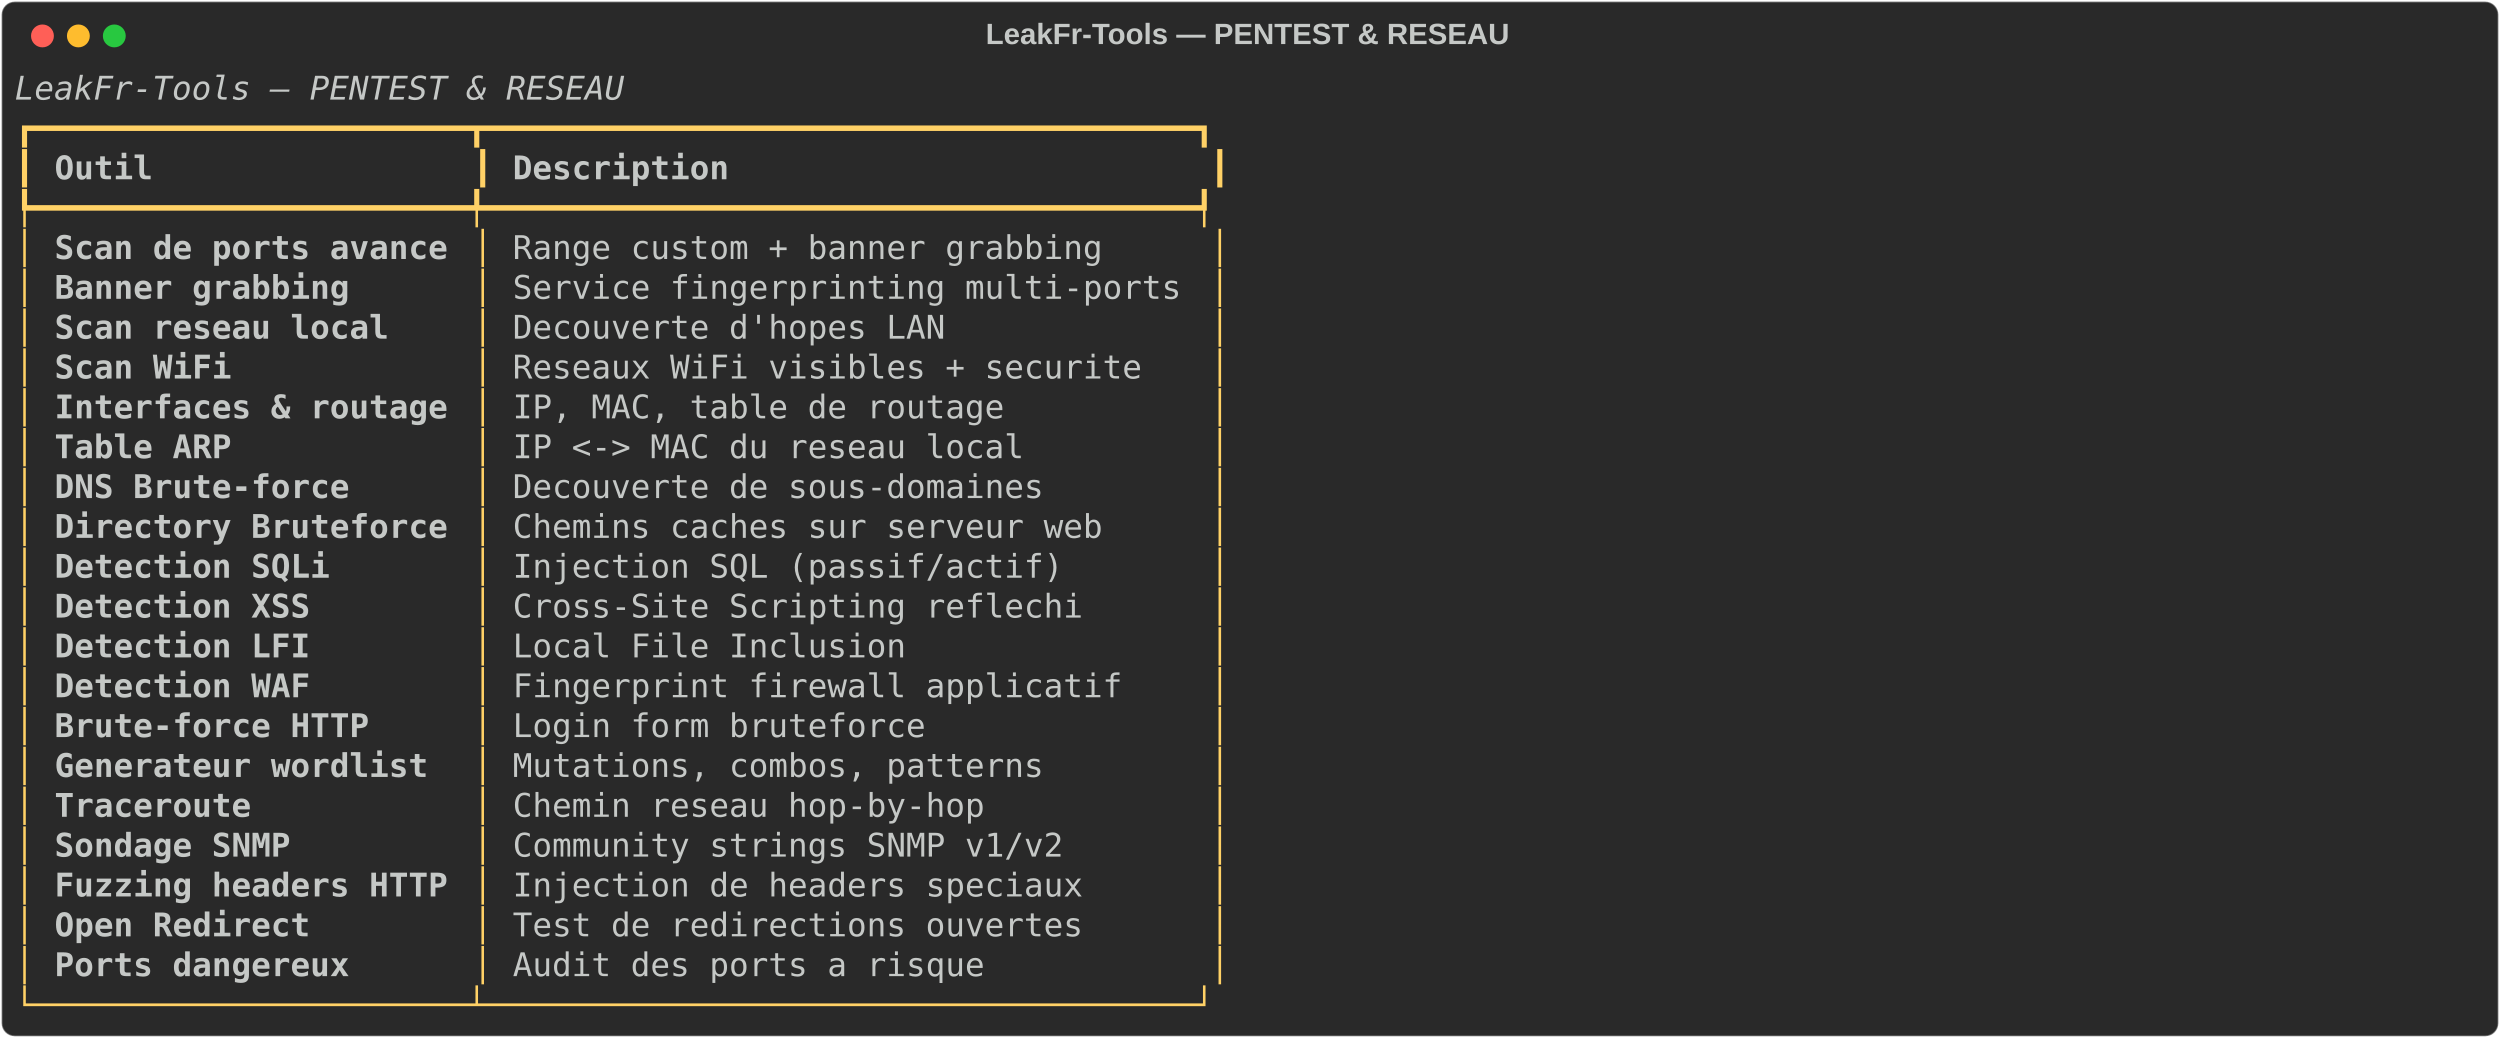
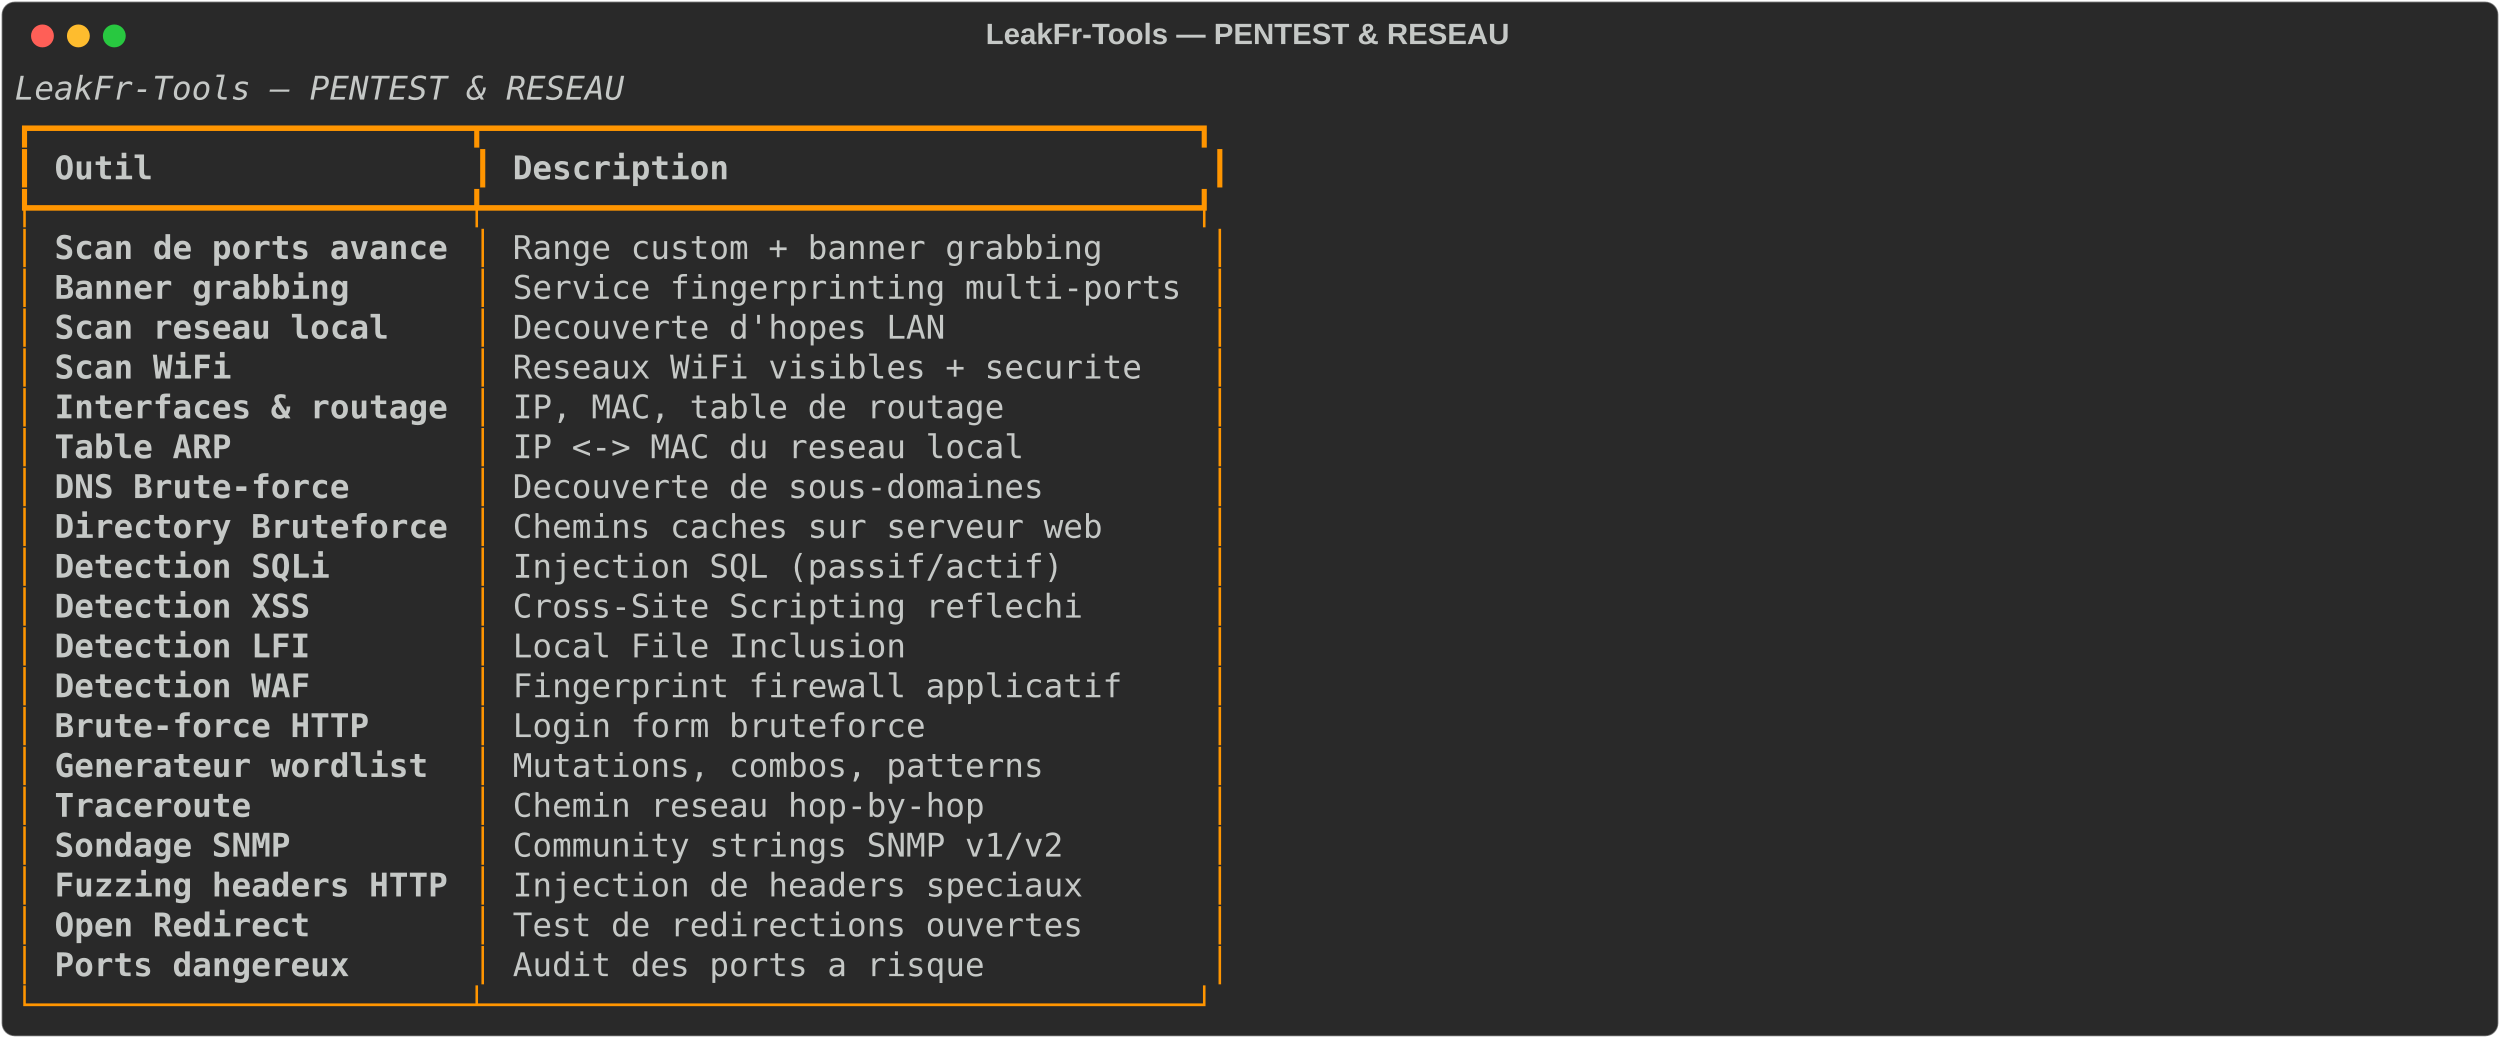
<svg xmlns="http://www.w3.org/2000/svg" class="rich-terminal" viewBox="0 0 1531 635.6">
  <style>

    @font-face {
        font-family: "Fira Code";
        src: local("FiraCode-Regular"),
                url("https://cdnjs.cloudflare.com/ajax/libs/firacode/6.2.0/woff2/FiraCode-Regular.woff2") format("woff2"),
                url("https://cdnjs.cloudflare.com/ajax/libs/firacode/6.2.0/woff/FiraCode-Regular.woff") format("woff");
        font-style: normal;
        font-weight: 400;
    }
    @font-face {
        font-family: "Fira Code";
        src: local("FiraCode-Bold"),
                url("https://cdnjs.cloudflare.com/ajax/libs/firacode/6.2.0/woff2/FiraCode-Bold.woff2") format("woff2"),
                url("https://cdnjs.cloudflare.com/ajax/libs/firacode/6.2.0/woff/FiraCode-Bold.woff") format("woff");
        font-style: bold;
        font-weight: 700;
    }

-     .terminal-1997537905-matrix {
+     .terminal-1190931958-matrix {
        font-family: Fira Code, monospace;
        font-size: 20px;
        line-height: 24.4px;
        font-variant-east-asian: full-width;
    }

-     .terminal-1997537905-title {
+     .terminal-1190931958-title {
        font-size: 18px;
        font-weight: bold;
        font-family: arial;
    }

-     .terminal-1997537905-r1 { fill: #c5c8c6;font-style: italic; }
- .terminal-1997537905-r2 { fill: #c5c8c6 }
- .terminal-1997537905-r3 { fill: #ffd166 }
- .terminal-1997537905-r4 { fill: #c5c8c6;font-weight: bold }
+     .terminal-1190931958-r1 { fill: #c5c8c6;font-style: italic; }
+ .terminal-1190931958-r2 { fill: #c5c8c6 }
+ .terminal-1190931958-r3 { fill: #ff9500 }
+ .terminal-1190931958-r4 { fill: #c5c8c6;font-weight: bold }
    </style>
  <defs>
-     <clipPath id="terminal-1997537905-clip-terminal">
+     <clipPath id="terminal-1190931958-clip-terminal">
      <rect x="0" y="0" width="1511.8" height="584.6" />
    </clipPath>
-     <clipPath id="terminal-1997537905-line-0">
+     <clipPath id="terminal-1190931958-line-0">
      <rect x="0" y="1.5" width="1512.8" height="24.65" />
    </clipPath>
-     <clipPath id="terminal-1997537905-line-1">
+     <clipPath id="terminal-1190931958-line-1">
      <rect x="0" y="25.9" width="1512.8" height="24.65" />
    </clipPath>
-     <clipPath id="terminal-1997537905-line-2">
+     <clipPath id="terminal-1190931958-line-2">
      <rect x="0" y="50.3" width="1512.8" height="24.65" />
    </clipPath>
-     <clipPath id="terminal-1997537905-line-3">
+     <clipPath id="terminal-1190931958-line-3">
      <rect x="0" y="74.7" width="1512.8" height="24.65" />
    </clipPath>
-     <clipPath id="terminal-1997537905-line-4">
+     <clipPath id="terminal-1190931958-line-4">
      <rect x="0" y="99.1" width="1512.8" height="24.65" />
    </clipPath>
-     <clipPath id="terminal-1997537905-line-5">
+     <clipPath id="terminal-1190931958-line-5">
      <rect x="0" y="123.5" width="1512.8" height="24.65" />
    </clipPath>
-     <clipPath id="terminal-1997537905-line-6">
+     <clipPath id="terminal-1190931958-line-6">
      <rect x="0" y="147.9" width="1512.8" height="24.65" />
    </clipPath>
-     <clipPath id="terminal-1997537905-line-7">
+     <clipPath id="terminal-1190931958-line-7">
      <rect x="0" y="172.3" width="1512.8" height="24.65" />
    </clipPath>
-     <clipPath id="terminal-1997537905-line-8">
+     <clipPath id="terminal-1190931958-line-8">
      <rect x="0" y="196.7" width="1512.8" height="24.65" />
    </clipPath>
-     <clipPath id="terminal-1997537905-line-9">
+     <clipPath id="terminal-1190931958-line-9">
      <rect x="0" y="221.1" width="1512.8" height="24.65" />
    </clipPath>
-     <clipPath id="terminal-1997537905-line-10">
+     <clipPath id="terminal-1190931958-line-10">
      <rect x="0" y="245.5" width="1512.8" height="24.65" />
    </clipPath>
-     <clipPath id="terminal-1997537905-line-11">
+     <clipPath id="terminal-1190931958-line-11">
      <rect x="0" y="269.9" width="1512.8" height="24.65" />
    </clipPath>
-     <clipPath id="terminal-1997537905-line-12">
+     <clipPath id="terminal-1190931958-line-12">
      <rect x="0" y="294.3" width="1512.8" height="24.65" />
    </clipPath>
-     <clipPath id="terminal-1997537905-line-13">
+     <clipPath id="terminal-1190931958-line-13">
      <rect x="0" y="318.7" width="1512.8" height="24.65" />
    </clipPath>
-     <clipPath id="terminal-1997537905-line-14">
+     <clipPath id="terminal-1190931958-line-14">
      <rect x="0" y="343.1" width="1512.8" height="24.65" />
    </clipPath>
-     <clipPath id="terminal-1997537905-line-15">
+     <clipPath id="terminal-1190931958-line-15">
      <rect x="0" y="367.5" width="1512.8" height="24.65" />
    </clipPath>
-     <clipPath id="terminal-1997537905-line-16">
+     <clipPath id="terminal-1190931958-line-16">
      <rect x="0" y="391.9" width="1512.8" height="24.65" />
    </clipPath>
-     <clipPath id="terminal-1997537905-line-17">
+     <clipPath id="terminal-1190931958-line-17">
      <rect x="0" y="416.3" width="1512.8" height="24.65" />
    </clipPath>
-     <clipPath id="terminal-1997537905-line-18">
+     <clipPath id="terminal-1190931958-line-18">
      <rect x="0" y="440.7" width="1512.8" height="24.65" />
    </clipPath>
-     <clipPath id="terminal-1997537905-line-19">
+     <clipPath id="terminal-1190931958-line-19">
      <rect x="0" y="465.1" width="1512.8" height="24.65" />
    </clipPath>
-     <clipPath id="terminal-1997537905-line-20">
+     <clipPath id="terminal-1190931958-line-20">
      <rect x="0" y="489.5" width="1512.8" height="24.65" />
    </clipPath>
-     <clipPath id="terminal-1997537905-line-21">
+     <clipPath id="terminal-1190931958-line-21">
      <rect x="0" y="513.9" width="1512.8" height="24.65" />
    </clipPath>
-     <clipPath id="terminal-1997537905-line-22">
+     <clipPath id="terminal-1190931958-line-22">
      <rect x="0" y="538.3" width="1512.8" height="24.65" />
    </clipPath>
  </defs>
  <rect fill="#292929" stroke="rgba(255,255,255,0.35)" stroke-width="1" x="1" y="1" width="1529" height="633.6" rx="8" />
-   <text class="terminal-1997537905-title" fill="#c5c8c6" text-anchor="middle" x="764" y="27">LeakFr-Tools — PENTEST &amp; RESEAU</text>
+   <text class="terminal-1190931958-title" fill="#c5c8c6" text-anchor="middle" x="764" y="27">LeakFr-Tools — PENTEST &amp; RESEAU</text>
  <g transform="translate(26,22)">
    <circle cx="0" cy="0" r="7" fill="#ff5f57" />
    <circle cx="22" cy="0" r="7" fill="#febc2e" />
    <circle cx="44" cy="0" r="7" fill="#28c840" />
  </g>
-   <g transform="translate(9, 41)" clip-path="url(#terminal-1997537905-clip-terminal)">
-     <g class="terminal-1997537905-matrix">
-       <text class="terminal-1997537905-r1" x="0" y="20" textLength="744.2" clip-path="url(#terminal-1997537905-line-0)">               LeakFr-Tools — PENTEST &amp; RESEAU               </text>
-       <text class="terminal-1997537905-r2" x="1512.8" y="20" textLength="12.2" clip-path="url(#terminal-1997537905-line-0)">
- </text>
-       <text class="terminal-1997537905-r3" x="0" y="44.4" textLength="744.2" clip-path="url(#terminal-1997537905-line-1)">┏━━━━━━━━━━━━━━━━━━━━━━┳━━━━━━━━━━━━━━━━━━━━━━━━━━━━━━━━━━━━┓</text>
-       <text class="terminal-1997537905-r2" x="1512.8" y="44.4" textLength="12.2" clip-path="url(#terminal-1997537905-line-1)">
- </text>
-       <text class="terminal-1997537905-r3" x="0" y="68.8" textLength="12.2" clip-path="url(#terminal-1997537905-line-2)">┃</text>
-       <text class="terminal-1997537905-r4" x="24.4" y="68.8" textLength="244" clip-path="url(#terminal-1997537905-line-2)">Outil               </text>
-       <text class="terminal-1997537905-r3" x="280.6" y="68.8" textLength="12.2" clip-path="url(#terminal-1997537905-line-2)">┃</text>
-       <text class="terminal-1997537905-r4" x="305" y="68.8" textLength="414.8" clip-path="url(#terminal-1997537905-line-2)">Description                       </text>
-       <text class="terminal-1997537905-r3" x="732" y="68.8" textLength="12.2" clip-path="url(#terminal-1997537905-line-2)">┃</text>
-       <text class="terminal-1997537905-r2" x="1512.8" y="68.8" textLength="12.2" clip-path="url(#terminal-1997537905-line-2)">
- </text>
-       <text class="terminal-1997537905-r3" x="0" y="93.2" textLength="744.2" clip-path="url(#terminal-1997537905-line-3)">┡━━━━━━━━━━━━━━━━━━━━━━╇━━━━━━━━━━━━━━━━━━━━━━━━━━━━━━━━━━━━┩</text>
-       <text class="terminal-1997537905-r2" x="1512.8" y="93.2" textLength="12.2" clip-path="url(#terminal-1997537905-line-3)">
- </text>
-       <text class="terminal-1997537905-r3" x="0" y="117.6" textLength="12.2" clip-path="url(#terminal-1997537905-line-4)">│</text>
-       <text class="terminal-1997537905-r4" x="24.4" y="117.6" textLength="244" clip-path="url(#terminal-1997537905-line-4)">Scan de ports avance</text>
-       <text class="terminal-1997537905-r3" x="280.6" y="117.6" textLength="12.2" clip-path="url(#terminal-1997537905-line-4)">│</text>
-       <text class="terminal-1997537905-r2" x="305" y="117.6" textLength="414.8" clip-path="url(#terminal-1997537905-line-4)">Range custom + banner grabbing    </text>
-       <text class="terminal-1997537905-r3" x="732" y="117.6" textLength="12.2" clip-path="url(#terminal-1997537905-line-4)">│</text>
-       <text class="terminal-1997537905-r2" x="1512.8" y="117.6" textLength="12.2" clip-path="url(#terminal-1997537905-line-4)">
- </text>
-       <text class="terminal-1997537905-r3" x="0" y="142" textLength="12.2" clip-path="url(#terminal-1997537905-line-5)">│</text>
-       <text class="terminal-1997537905-r4" x="24.4" y="142" textLength="244" clip-path="url(#terminal-1997537905-line-5)">Banner grabbing     </text>
-       <text class="terminal-1997537905-r3" x="280.6" y="142" textLength="12.2" clip-path="url(#terminal-1997537905-line-5)">│</text>
-       <text class="terminal-1997537905-r2" x="305" y="142" textLength="414.8" clip-path="url(#terminal-1997537905-line-5)">Service fingerprinting multi-ports</text>
-       <text class="terminal-1997537905-r3" x="732" y="142" textLength="12.2" clip-path="url(#terminal-1997537905-line-5)">│</text>
-       <text class="terminal-1997537905-r2" x="1512.8" y="142" textLength="12.2" clip-path="url(#terminal-1997537905-line-5)">
- </text>
-       <text class="terminal-1997537905-r3" x="0" y="166.4" textLength="12.2" clip-path="url(#terminal-1997537905-line-6)">│</text>
-       <text class="terminal-1997537905-r4" x="24.4" y="166.4" textLength="244" clip-path="url(#terminal-1997537905-line-6)">Scan reseau local   </text>
-       <text class="terminal-1997537905-r3" x="280.6" y="166.4" textLength="12.2" clip-path="url(#terminal-1997537905-line-6)">│</text>
-       <text class="terminal-1997537905-r2" x="305" y="166.4" textLength="414.8" clip-path="url(#terminal-1997537905-line-6)">Decouverte d'hopes LAN            </text>
-       <text class="terminal-1997537905-r3" x="732" y="166.4" textLength="12.2" clip-path="url(#terminal-1997537905-line-6)">│</text>
-       <text class="terminal-1997537905-r2" x="1512.8" y="166.4" textLength="12.2" clip-path="url(#terminal-1997537905-line-6)">
- </text>
-       <text class="terminal-1997537905-r3" x="0" y="190.8" textLength="12.2" clip-path="url(#terminal-1997537905-line-7)">│</text>
-       <text class="terminal-1997537905-r4" x="24.4" y="190.8" textLength="244" clip-path="url(#terminal-1997537905-line-7)">Scan WiFi           </text>
-       <text class="terminal-1997537905-r3" x="280.6" y="190.8" textLength="12.2" clip-path="url(#terminal-1997537905-line-7)">│</text>
-       <text class="terminal-1997537905-r2" x="305" y="190.8" textLength="414.8" clip-path="url(#terminal-1997537905-line-7)">Reseaux WiFi visibles + securite  </text>
-       <text class="terminal-1997537905-r3" x="732" y="190.8" textLength="12.2" clip-path="url(#terminal-1997537905-line-7)">│</text>
-       <text class="terminal-1997537905-r2" x="1512.8" y="190.8" textLength="12.2" clip-path="url(#terminal-1997537905-line-7)">
- </text>
-       <text class="terminal-1997537905-r3" x="0" y="215.2" textLength="12.2" clip-path="url(#terminal-1997537905-line-8)">│</text>
-       <text class="terminal-1997537905-r4" x="24.4" y="215.2" textLength="244" clip-path="url(#terminal-1997537905-line-8)">Interfaces &amp; routage</text>
-       <text class="terminal-1997537905-r3" x="280.6" y="215.2" textLength="12.2" clip-path="url(#terminal-1997537905-line-8)">│</text>
-       <text class="terminal-1997537905-r2" x="305" y="215.2" textLength="414.8" clip-path="url(#terminal-1997537905-line-8)">IP, MAC, table de routage         </text>
-       <text class="terminal-1997537905-r3" x="732" y="215.2" textLength="12.2" clip-path="url(#terminal-1997537905-line-8)">│</text>
-       <text class="terminal-1997537905-r2" x="1512.8" y="215.2" textLength="12.2" clip-path="url(#terminal-1997537905-line-8)">
- </text>
-       <text class="terminal-1997537905-r3" x="0" y="239.6" textLength="12.2" clip-path="url(#terminal-1997537905-line-9)">│</text>
-       <text class="terminal-1997537905-r4" x="24.4" y="239.6" textLength="244" clip-path="url(#terminal-1997537905-line-9)">Table ARP           </text>
-       <text class="terminal-1997537905-r3" x="280.6" y="239.6" textLength="12.2" clip-path="url(#terminal-1997537905-line-9)">│</text>
-       <text class="terminal-1997537905-r2" x="305" y="239.6" textLength="414.8" clip-path="url(#terminal-1997537905-line-9)">IP &lt;-&gt; MAC du reseau local        </text>
-       <text class="terminal-1997537905-r3" x="732" y="239.6" textLength="12.2" clip-path="url(#terminal-1997537905-line-9)">│</text>
-       <text class="terminal-1997537905-r2" x="1512.8" y="239.6" textLength="12.2" clip-path="url(#terminal-1997537905-line-9)">
- </text>
-       <text class="terminal-1997537905-r3" x="0" y="264" textLength="12.2" clip-path="url(#terminal-1997537905-line-10)">│</text>
-       <text class="terminal-1997537905-r4" x="24.4" y="264" textLength="244" clip-path="url(#terminal-1997537905-line-10)">DNS Brute-force     </text>
-       <text class="terminal-1997537905-r3" x="280.6" y="264" textLength="12.2" clip-path="url(#terminal-1997537905-line-10)">│</text>
-       <text class="terminal-1997537905-r2" x="305" y="264" textLength="414.8" clip-path="url(#terminal-1997537905-line-10)">Decouverte de sous-domaines       </text>
-       <text class="terminal-1997537905-r3" x="732" y="264" textLength="12.2" clip-path="url(#terminal-1997537905-line-10)">│</text>
-       <text class="terminal-1997537905-r2" x="1512.8" y="264" textLength="12.2" clip-path="url(#terminal-1997537905-line-10)">
- </text>
-       <text class="terminal-1997537905-r3" x="0" y="288.4" textLength="12.2" clip-path="url(#terminal-1997537905-line-11)">│</text>
-       <text class="terminal-1997537905-r4" x="24.4" y="288.4" textLength="244" clip-path="url(#terminal-1997537905-line-11)">Directory Bruteforce</text>
-       <text class="terminal-1997537905-r3" x="280.6" y="288.4" textLength="12.2" clip-path="url(#terminal-1997537905-line-11)">│</text>
-       <text class="terminal-1997537905-r2" x="305" y="288.4" textLength="414.8" clip-path="url(#terminal-1997537905-line-11)">Chemins caches sur serveur web    </text>
-       <text class="terminal-1997537905-r3" x="732" y="288.4" textLength="12.2" clip-path="url(#terminal-1997537905-line-11)">│</text>
-       <text class="terminal-1997537905-r2" x="1512.8" y="288.4" textLength="12.2" clip-path="url(#terminal-1997537905-line-11)">
- </text>
-       <text class="terminal-1997537905-r3" x="0" y="312.8" textLength="12.2" clip-path="url(#terminal-1997537905-line-12)">│</text>
-       <text class="terminal-1997537905-r4" x="24.4" y="312.8" textLength="244" clip-path="url(#terminal-1997537905-line-12)">Detection SQLi      </text>
-       <text class="terminal-1997537905-r3" x="280.6" y="312.8" textLength="12.2" clip-path="url(#terminal-1997537905-line-12)">│</text>
-       <text class="terminal-1997537905-r2" x="305" y="312.8" textLength="414.8" clip-path="url(#terminal-1997537905-line-12)">Injection SQL (passif/actif)      </text>
-       <text class="terminal-1997537905-r3" x="732" y="312.8" textLength="12.2" clip-path="url(#terminal-1997537905-line-12)">│</text>
-       <text class="terminal-1997537905-r2" x="1512.8" y="312.8" textLength="12.2" clip-path="url(#terminal-1997537905-line-12)">
- </text>
-       <text class="terminal-1997537905-r3" x="0" y="337.2" textLength="12.2" clip-path="url(#terminal-1997537905-line-13)">│</text>
-       <text class="terminal-1997537905-r4" x="24.4" y="337.2" textLength="244" clip-path="url(#terminal-1997537905-line-13)">Detection XSS       </text>
-       <text class="terminal-1997537905-r3" x="280.6" y="337.2" textLength="12.2" clip-path="url(#terminal-1997537905-line-13)">│</text>
-       <text class="terminal-1997537905-r2" x="305" y="337.2" textLength="414.8" clip-path="url(#terminal-1997537905-line-13)">Cross-Site Scripting reflechi     </text>
-       <text class="terminal-1997537905-r3" x="732" y="337.2" textLength="12.2" clip-path="url(#terminal-1997537905-line-13)">│</text>
-       <text class="terminal-1997537905-r2" x="1512.8" y="337.2" textLength="12.2" clip-path="url(#terminal-1997537905-line-13)">
- </text>
-       <text class="terminal-1997537905-r3" x="0" y="361.6" textLength="12.2" clip-path="url(#terminal-1997537905-line-14)">│</text>
-       <text class="terminal-1997537905-r4" x="24.4" y="361.6" textLength="244" clip-path="url(#terminal-1997537905-line-14)">Detection LFI       </text>
-       <text class="terminal-1997537905-r3" x="280.6" y="361.6" textLength="12.2" clip-path="url(#terminal-1997537905-line-14)">│</text>
-       <text class="terminal-1997537905-r2" x="305" y="361.6" textLength="414.8" clip-path="url(#terminal-1997537905-line-14)">Local File Inclusion              </text>
-       <text class="terminal-1997537905-r3" x="732" y="361.6" textLength="12.2" clip-path="url(#terminal-1997537905-line-14)">│</text>
-       <text class="terminal-1997537905-r2" x="1512.8" y="361.6" textLength="12.2" clip-path="url(#terminal-1997537905-line-14)">
- </text>
-       <text class="terminal-1997537905-r3" x="0" y="386" textLength="12.2" clip-path="url(#terminal-1997537905-line-15)">│</text>
-       <text class="terminal-1997537905-r4" x="24.4" y="386" textLength="244" clip-path="url(#terminal-1997537905-line-15)">Detection WAF       </text>
-       <text class="terminal-1997537905-r3" x="280.6" y="386" textLength="12.2" clip-path="url(#terminal-1997537905-line-15)">│</text>
-       <text class="terminal-1997537905-r2" x="305" y="386" textLength="414.8" clip-path="url(#terminal-1997537905-line-15)">Fingerprint firewall applicatif   </text>
-       <text class="terminal-1997537905-r3" x="732" y="386" textLength="12.2" clip-path="url(#terminal-1997537905-line-15)">│</text>
-       <text class="terminal-1997537905-r2" x="1512.8" y="386" textLength="12.2" clip-path="url(#terminal-1997537905-line-15)">
- </text>
-       <text class="terminal-1997537905-r3" x="0" y="410.4" textLength="12.2" clip-path="url(#terminal-1997537905-line-16)">│</text>
-       <text class="terminal-1997537905-r4" x="24.4" y="410.4" textLength="244" clip-path="url(#terminal-1997537905-line-16)">Brute-force HTTP    </text>
-       <text class="terminal-1997537905-r3" x="280.6" y="410.4" textLength="12.2" clip-path="url(#terminal-1997537905-line-16)">│</text>
-       <text class="terminal-1997537905-r2" x="305" y="410.4" textLength="414.8" clip-path="url(#terminal-1997537905-line-16)">Login form bruteforce             </text>
-       <text class="terminal-1997537905-r3" x="732" y="410.4" textLength="12.2" clip-path="url(#terminal-1997537905-line-16)">│</text>
-       <text class="terminal-1997537905-r2" x="1512.8" y="410.4" textLength="12.2" clip-path="url(#terminal-1997537905-line-16)">
- </text>
-       <text class="terminal-1997537905-r3" x="0" y="434.8" textLength="12.2" clip-path="url(#terminal-1997537905-line-17)">│</text>
-       <text class="terminal-1997537905-r4" x="24.4" y="434.8" textLength="244" clip-path="url(#terminal-1997537905-line-17)">Generateur wordlist </text>
-       <text class="terminal-1997537905-r3" x="280.6" y="434.8" textLength="12.2" clip-path="url(#terminal-1997537905-line-17)">│</text>
-       <text class="terminal-1997537905-r2" x="305" y="434.8" textLength="414.8" clip-path="url(#terminal-1997537905-line-17)">Mutations, combos, patterns       </text>
-       <text class="terminal-1997537905-r3" x="732" y="434.8" textLength="12.2" clip-path="url(#terminal-1997537905-line-17)">│</text>
-       <text class="terminal-1997537905-r2" x="1512.8" y="434.8" textLength="12.2" clip-path="url(#terminal-1997537905-line-17)">
- </text>
-       <text class="terminal-1997537905-r3" x="0" y="459.2" textLength="12.2" clip-path="url(#terminal-1997537905-line-18)">│</text>
-       <text class="terminal-1997537905-r4" x="24.4" y="459.2" textLength="244" clip-path="url(#terminal-1997537905-line-18)">Traceroute          </text>
-       <text class="terminal-1997537905-r3" x="280.6" y="459.2" textLength="12.2" clip-path="url(#terminal-1997537905-line-18)">│</text>
-       <text class="terminal-1997537905-r2" x="305" y="459.2" textLength="414.8" clip-path="url(#terminal-1997537905-line-18)">Chemin reseau hop-by-hop          </text>
-       <text class="terminal-1997537905-r3" x="732" y="459.2" textLength="12.2" clip-path="url(#terminal-1997537905-line-18)">│</text>
-       <text class="terminal-1997537905-r2" x="1512.8" y="459.2" textLength="12.2" clip-path="url(#terminal-1997537905-line-18)">
- </text>
-       <text class="terminal-1997537905-r3" x="0" y="483.6" textLength="12.2" clip-path="url(#terminal-1997537905-line-19)">│</text>
-       <text class="terminal-1997537905-r4" x="24.4" y="483.6" textLength="244" clip-path="url(#terminal-1997537905-line-19)">Sondage SNMP        </text>
-       <text class="terminal-1997537905-r3" x="280.6" y="483.6" textLength="12.2" clip-path="url(#terminal-1997537905-line-19)">│</text>
-       <text class="terminal-1997537905-r2" x="305" y="483.6" textLength="414.8" clip-path="url(#terminal-1997537905-line-19)">Community strings SNMP v1/v2      </text>
-       <text class="terminal-1997537905-r3" x="732" y="483.6" textLength="12.2" clip-path="url(#terminal-1997537905-line-19)">│</text>
-       <text class="terminal-1997537905-r2" x="1512.8" y="483.6" textLength="12.2" clip-path="url(#terminal-1997537905-line-19)">
- </text>
-       <text class="terminal-1997537905-r3" x="0" y="508" textLength="12.2" clip-path="url(#terminal-1997537905-line-20)">│</text>
-       <text class="terminal-1997537905-r4" x="24.4" y="508" textLength="244" clip-path="url(#terminal-1997537905-line-20)">Fuzzing headers HTTP</text>
-       <text class="terminal-1997537905-r3" x="280.6" y="508" textLength="12.2" clip-path="url(#terminal-1997537905-line-20)">│</text>
-       <text class="terminal-1997537905-r2" x="305" y="508" textLength="414.8" clip-path="url(#terminal-1997537905-line-20)">Injection de headers speciaux     </text>
-       <text class="terminal-1997537905-r3" x="732" y="508" textLength="12.2" clip-path="url(#terminal-1997537905-line-20)">│</text>
-       <text class="terminal-1997537905-r2" x="1512.8" y="508" textLength="12.2" clip-path="url(#terminal-1997537905-line-20)">
- </text>
-       <text class="terminal-1997537905-r3" x="0" y="532.4" textLength="12.2" clip-path="url(#terminal-1997537905-line-21)">│</text>
-       <text class="terminal-1997537905-r4" x="24.4" y="532.4" textLength="244" clip-path="url(#terminal-1997537905-line-21)">Open Redirect       </text>
-       <text class="terminal-1997537905-r3" x="280.6" y="532.4" textLength="12.2" clip-path="url(#terminal-1997537905-line-21)">│</text>
-       <text class="terminal-1997537905-r2" x="305" y="532.4" textLength="414.8" clip-path="url(#terminal-1997537905-line-21)">Test de redirections ouvertes     </text>
-       <text class="terminal-1997537905-r3" x="732" y="532.4" textLength="12.2" clip-path="url(#terminal-1997537905-line-21)">│</text>
-       <text class="terminal-1997537905-r2" x="1512.8" y="532.4" textLength="12.2" clip-path="url(#terminal-1997537905-line-21)">
- </text>
-       <text class="terminal-1997537905-r3" x="0" y="556.8" textLength="12.2" clip-path="url(#terminal-1997537905-line-22)">│</text>
-       <text class="terminal-1997537905-r4" x="24.4" y="556.8" textLength="244" clip-path="url(#terminal-1997537905-line-22)">Ports dangereux     </text>
-       <text class="terminal-1997537905-r3" x="280.6" y="556.8" textLength="12.2" clip-path="url(#terminal-1997537905-line-22)">│</text>
-       <text class="terminal-1997537905-r2" x="305" y="556.8" textLength="414.8" clip-path="url(#terminal-1997537905-line-22)">Audit des ports a risque          </text>
-       <text class="terminal-1997537905-r3" x="732" y="556.8" textLength="12.2" clip-path="url(#terminal-1997537905-line-22)">│</text>
-       <text class="terminal-1997537905-r2" x="1512.8" y="556.8" textLength="12.2" clip-path="url(#terminal-1997537905-line-22)">
- </text>
-       <text class="terminal-1997537905-r3" x="0" y="581.2" textLength="744.2" clip-path="url(#terminal-1997537905-line-23)">└──────────────────────┴────────────────────────────────────┘</text>
-       <text class="terminal-1997537905-r2" x="1512.8" y="581.2" textLength="12.2" clip-path="url(#terminal-1997537905-line-23)">
+   <g transform="translate(9, 41)" clip-path="url(#terminal-1190931958-clip-terminal)">
+     <g class="terminal-1190931958-matrix">
+       <text class="terminal-1190931958-r1" x="0" y="20" textLength="744.2" clip-path="url(#terminal-1190931958-line-0)">               LeakFr-Tools — PENTEST &amp; RESEAU               </text>
+       <text class="terminal-1190931958-r2" x="1512.8" y="20" textLength="12.2" clip-path="url(#terminal-1190931958-line-0)">
+ </text>
+       <text class="terminal-1190931958-r3" x="0" y="44.4" textLength="744.2" clip-path="url(#terminal-1190931958-line-1)">┏━━━━━━━━━━━━━━━━━━━━━━┳━━━━━━━━━━━━━━━━━━━━━━━━━━━━━━━━━━━━┓</text>
+       <text class="terminal-1190931958-r2" x="1512.8" y="44.4" textLength="12.2" clip-path="url(#terminal-1190931958-line-1)">
+ </text>
+       <text class="terminal-1190931958-r3" x="0" y="68.8" textLength="12.2" clip-path="url(#terminal-1190931958-line-2)">┃</text>
+       <text class="terminal-1190931958-r4" x="24.4" y="68.8" textLength="244" clip-path="url(#terminal-1190931958-line-2)">Outil               </text>
+       <text class="terminal-1190931958-r3" x="280.6" y="68.8" textLength="12.2" clip-path="url(#terminal-1190931958-line-2)">┃</text>
+       <text class="terminal-1190931958-r4" x="305" y="68.8" textLength="414.8" clip-path="url(#terminal-1190931958-line-2)">Description                       </text>
+       <text class="terminal-1190931958-r3" x="732" y="68.8" textLength="12.2" clip-path="url(#terminal-1190931958-line-2)">┃</text>
+       <text class="terminal-1190931958-r2" x="1512.8" y="68.8" textLength="12.2" clip-path="url(#terminal-1190931958-line-2)">
+ </text>
+       <text class="terminal-1190931958-r3" x="0" y="93.2" textLength="744.2" clip-path="url(#terminal-1190931958-line-3)">┡━━━━━━━━━━━━━━━━━━━━━━╇━━━━━━━━━━━━━━━━━━━━━━━━━━━━━━━━━━━━┩</text>
+       <text class="terminal-1190931958-r2" x="1512.8" y="93.2" textLength="12.2" clip-path="url(#terminal-1190931958-line-3)">
+ </text>
+       <text class="terminal-1190931958-r3" x="0" y="117.6" textLength="12.2" clip-path="url(#terminal-1190931958-line-4)">│</text>
+       <text class="terminal-1190931958-r4" x="24.4" y="117.6" textLength="244" clip-path="url(#terminal-1190931958-line-4)">Scan de ports avance</text>
+       <text class="terminal-1190931958-r3" x="280.6" y="117.6" textLength="12.2" clip-path="url(#terminal-1190931958-line-4)">│</text>
+       <text class="terminal-1190931958-r2" x="305" y="117.6" textLength="414.8" clip-path="url(#terminal-1190931958-line-4)">Range custom + banner grabbing    </text>
+       <text class="terminal-1190931958-r3" x="732" y="117.6" textLength="12.2" clip-path="url(#terminal-1190931958-line-4)">│</text>
+       <text class="terminal-1190931958-r2" x="1512.8" y="117.6" textLength="12.2" clip-path="url(#terminal-1190931958-line-4)">
+ </text>
+       <text class="terminal-1190931958-r3" x="0" y="142" textLength="12.2" clip-path="url(#terminal-1190931958-line-5)">│</text>
+       <text class="terminal-1190931958-r4" x="24.4" y="142" textLength="244" clip-path="url(#terminal-1190931958-line-5)">Banner grabbing     </text>
+       <text class="terminal-1190931958-r3" x="280.6" y="142" textLength="12.2" clip-path="url(#terminal-1190931958-line-5)">│</text>
+       <text class="terminal-1190931958-r2" x="305" y="142" textLength="414.8" clip-path="url(#terminal-1190931958-line-5)">Service fingerprinting multi-ports</text>
+       <text class="terminal-1190931958-r3" x="732" y="142" textLength="12.2" clip-path="url(#terminal-1190931958-line-5)">│</text>
+       <text class="terminal-1190931958-r2" x="1512.8" y="142" textLength="12.2" clip-path="url(#terminal-1190931958-line-5)">
+ </text>
+       <text class="terminal-1190931958-r3" x="0" y="166.4" textLength="12.2" clip-path="url(#terminal-1190931958-line-6)">│</text>
+       <text class="terminal-1190931958-r4" x="24.4" y="166.4" textLength="244" clip-path="url(#terminal-1190931958-line-6)">Scan reseau local   </text>
+       <text class="terminal-1190931958-r3" x="280.6" y="166.4" textLength="12.2" clip-path="url(#terminal-1190931958-line-6)">│</text>
+       <text class="terminal-1190931958-r2" x="305" y="166.4" textLength="414.8" clip-path="url(#terminal-1190931958-line-6)">Decouverte d'hopes LAN            </text>
+       <text class="terminal-1190931958-r3" x="732" y="166.4" textLength="12.2" clip-path="url(#terminal-1190931958-line-6)">│</text>
+       <text class="terminal-1190931958-r2" x="1512.8" y="166.4" textLength="12.2" clip-path="url(#terminal-1190931958-line-6)">
+ </text>
+       <text class="terminal-1190931958-r3" x="0" y="190.8" textLength="12.2" clip-path="url(#terminal-1190931958-line-7)">│</text>
+       <text class="terminal-1190931958-r4" x="24.4" y="190.8" textLength="244" clip-path="url(#terminal-1190931958-line-7)">Scan WiFi           </text>
+       <text class="terminal-1190931958-r3" x="280.6" y="190.8" textLength="12.2" clip-path="url(#terminal-1190931958-line-7)">│</text>
+       <text class="terminal-1190931958-r2" x="305" y="190.8" textLength="414.8" clip-path="url(#terminal-1190931958-line-7)">Reseaux WiFi visibles + securite  </text>
+       <text class="terminal-1190931958-r3" x="732" y="190.8" textLength="12.2" clip-path="url(#terminal-1190931958-line-7)">│</text>
+       <text class="terminal-1190931958-r2" x="1512.8" y="190.8" textLength="12.2" clip-path="url(#terminal-1190931958-line-7)">
+ </text>
+       <text class="terminal-1190931958-r3" x="0" y="215.2" textLength="12.2" clip-path="url(#terminal-1190931958-line-8)">│</text>
+       <text class="terminal-1190931958-r4" x="24.4" y="215.2" textLength="244" clip-path="url(#terminal-1190931958-line-8)">Interfaces &amp; routage</text>
+       <text class="terminal-1190931958-r3" x="280.6" y="215.2" textLength="12.2" clip-path="url(#terminal-1190931958-line-8)">│</text>
+       <text class="terminal-1190931958-r2" x="305" y="215.2" textLength="414.8" clip-path="url(#terminal-1190931958-line-8)">IP, MAC, table de routage         </text>
+       <text class="terminal-1190931958-r3" x="732" y="215.2" textLength="12.2" clip-path="url(#terminal-1190931958-line-8)">│</text>
+       <text class="terminal-1190931958-r2" x="1512.8" y="215.2" textLength="12.2" clip-path="url(#terminal-1190931958-line-8)">
+ </text>
+       <text class="terminal-1190931958-r3" x="0" y="239.6" textLength="12.2" clip-path="url(#terminal-1190931958-line-9)">│</text>
+       <text class="terminal-1190931958-r4" x="24.4" y="239.6" textLength="244" clip-path="url(#terminal-1190931958-line-9)">Table ARP           </text>
+       <text class="terminal-1190931958-r3" x="280.6" y="239.6" textLength="12.2" clip-path="url(#terminal-1190931958-line-9)">│</text>
+       <text class="terminal-1190931958-r2" x="305" y="239.6" textLength="414.8" clip-path="url(#terminal-1190931958-line-9)">IP &lt;-&gt; MAC du reseau local        </text>
+       <text class="terminal-1190931958-r3" x="732" y="239.6" textLength="12.2" clip-path="url(#terminal-1190931958-line-9)">│</text>
+       <text class="terminal-1190931958-r2" x="1512.8" y="239.6" textLength="12.2" clip-path="url(#terminal-1190931958-line-9)">
+ </text>
+       <text class="terminal-1190931958-r3" x="0" y="264" textLength="12.2" clip-path="url(#terminal-1190931958-line-10)">│</text>
+       <text class="terminal-1190931958-r4" x="24.4" y="264" textLength="244" clip-path="url(#terminal-1190931958-line-10)">DNS Brute-force     </text>
+       <text class="terminal-1190931958-r3" x="280.6" y="264" textLength="12.2" clip-path="url(#terminal-1190931958-line-10)">│</text>
+       <text class="terminal-1190931958-r2" x="305" y="264" textLength="414.8" clip-path="url(#terminal-1190931958-line-10)">Decouverte de sous-domaines       </text>
+       <text class="terminal-1190931958-r3" x="732" y="264" textLength="12.2" clip-path="url(#terminal-1190931958-line-10)">│</text>
+       <text class="terminal-1190931958-r2" x="1512.8" y="264" textLength="12.2" clip-path="url(#terminal-1190931958-line-10)">
+ </text>
+       <text class="terminal-1190931958-r3" x="0" y="288.4" textLength="12.2" clip-path="url(#terminal-1190931958-line-11)">│</text>
+       <text class="terminal-1190931958-r4" x="24.4" y="288.4" textLength="244" clip-path="url(#terminal-1190931958-line-11)">Directory Bruteforce</text>
+       <text class="terminal-1190931958-r3" x="280.6" y="288.4" textLength="12.2" clip-path="url(#terminal-1190931958-line-11)">│</text>
+       <text class="terminal-1190931958-r2" x="305" y="288.4" textLength="414.8" clip-path="url(#terminal-1190931958-line-11)">Chemins caches sur serveur web    </text>
+       <text class="terminal-1190931958-r3" x="732" y="288.4" textLength="12.2" clip-path="url(#terminal-1190931958-line-11)">│</text>
+       <text class="terminal-1190931958-r2" x="1512.8" y="288.4" textLength="12.2" clip-path="url(#terminal-1190931958-line-11)">
+ </text>
+       <text class="terminal-1190931958-r3" x="0" y="312.8" textLength="12.2" clip-path="url(#terminal-1190931958-line-12)">│</text>
+       <text class="terminal-1190931958-r4" x="24.4" y="312.8" textLength="244" clip-path="url(#terminal-1190931958-line-12)">Detection SQLi      </text>
+       <text class="terminal-1190931958-r3" x="280.6" y="312.8" textLength="12.2" clip-path="url(#terminal-1190931958-line-12)">│</text>
+       <text class="terminal-1190931958-r2" x="305" y="312.8" textLength="414.8" clip-path="url(#terminal-1190931958-line-12)">Injection SQL (passif/actif)      </text>
+       <text class="terminal-1190931958-r3" x="732" y="312.8" textLength="12.2" clip-path="url(#terminal-1190931958-line-12)">│</text>
+       <text class="terminal-1190931958-r2" x="1512.8" y="312.8" textLength="12.2" clip-path="url(#terminal-1190931958-line-12)">
+ </text>
+       <text class="terminal-1190931958-r3" x="0" y="337.2" textLength="12.2" clip-path="url(#terminal-1190931958-line-13)">│</text>
+       <text class="terminal-1190931958-r4" x="24.4" y="337.2" textLength="244" clip-path="url(#terminal-1190931958-line-13)">Detection XSS       </text>
+       <text class="terminal-1190931958-r3" x="280.6" y="337.2" textLength="12.2" clip-path="url(#terminal-1190931958-line-13)">│</text>
+       <text class="terminal-1190931958-r2" x="305" y="337.2" textLength="414.8" clip-path="url(#terminal-1190931958-line-13)">Cross-Site Scripting reflechi     </text>
+       <text class="terminal-1190931958-r3" x="732" y="337.2" textLength="12.2" clip-path="url(#terminal-1190931958-line-13)">│</text>
+       <text class="terminal-1190931958-r2" x="1512.8" y="337.2" textLength="12.2" clip-path="url(#terminal-1190931958-line-13)">
+ </text>
+       <text class="terminal-1190931958-r3" x="0" y="361.6" textLength="12.2" clip-path="url(#terminal-1190931958-line-14)">│</text>
+       <text class="terminal-1190931958-r4" x="24.4" y="361.6" textLength="244" clip-path="url(#terminal-1190931958-line-14)">Detection LFI       </text>
+       <text class="terminal-1190931958-r3" x="280.6" y="361.6" textLength="12.2" clip-path="url(#terminal-1190931958-line-14)">│</text>
+       <text class="terminal-1190931958-r2" x="305" y="361.6" textLength="414.8" clip-path="url(#terminal-1190931958-line-14)">Local File Inclusion              </text>
+       <text class="terminal-1190931958-r3" x="732" y="361.6" textLength="12.2" clip-path="url(#terminal-1190931958-line-14)">│</text>
+       <text class="terminal-1190931958-r2" x="1512.8" y="361.6" textLength="12.2" clip-path="url(#terminal-1190931958-line-14)">
+ </text>
+       <text class="terminal-1190931958-r3" x="0" y="386" textLength="12.2" clip-path="url(#terminal-1190931958-line-15)">│</text>
+       <text class="terminal-1190931958-r4" x="24.4" y="386" textLength="244" clip-path="url(#terminal-1190931958-line-15)">Detection WAF       </text>
+       <text class="terminal-1190931958-r3" x="280.6" y="386" textLength="12.2" clip-path="url(#terminal-1190931958-line-15)">│</text>
+       <text class="terminal-1190931958-r2" x="305" y="386" textLength="414.8" clip-path="url(#terminal-1190931958-line-15)">Fingerprint firewall applicatif   </text>
+       <text class="terminal-1190931958-r3" x="732" y="386" textLength="12.2" clip-path="url(#terminal-1190931958-line-15)">│</text>
+       <text class="terminal-1190931958-r2" x="1512.8" y="386" textLength="12.2" clip-path="url(#terminal-1190931958-line-15)">
+ </text>
+       <text class="terminal-1190931958-r3" x="0" y="410.4" textLength="12.2" clip-path="url(#terminal-1190931958-line-16)">│</text>
+       <text class="terminal-1190931958-r4" x="24.4" y="410.4" textLength="244" clip-path="url(#terminal-1190931958-line-16)">Brute-force HTTP    </text>
+       <text class="terminal-1190931958-r3" x="280.6" y="410.4" textLength="12.2" clip-path="url(#terminal-1190931958-line-16)">│</text>
+       <text class="terminal-1190931958-r2" x="305" y="410.4" textLength="414.8" clip-path="url(#terminal-1190931958-line-16)">Login form bruteforce             </text>
+       <text class="terminal-1190931958-r3" x="732" y="410.4" textLength="12.2" clip-path="url(#terminal-1190931958-line-16)">│</text>
+       <text class="terminal-1190931958-r2" x="1512.8" y="410.4" textLength="12.2" clip-path="url(#terminal-1190931958-line-16)">
+ </text>
+       <text class="terminal-1190931958-r3" x="0" y="434.8" textLength="12.2" clip-path="url(#terminal-1190931958-line-17)">│</text>
+       <text class="terminal-1190931958-r4" x="24.4" y="434.8" textLength="244" clip-path="url(#terminal-1190931958-line-17)">Generateur wordlist </text>
+       <text class="terminal-1190931958-r3" x="280.6" y="434.8" textLength="12.2" clip-path="url(#terminal-1190931958-line-17)">│</text>
+       <text class="terminal-1190931958-r2" x="305" y="434.8" textLength="414.8" clip-path="url(#terminal-1190931958-line-17)">Mutations, combos, patterns       </text>
+       <text class="terminal-1190931958-r3" x="732" y="434.8" textLength="12.2" clip-path="url(#terminal-1190931958-line-17)">│</text>
+       <text class="terminal-1190931958-r2" x="1512.8" y="434.8" textLength="12.2" clip-path="url(#terminal-1190931958-line-17)">
+ </text>
+       <text class="terminal-1190931958-r3" x="0" y="459.2" textLength="12.2" clip-path="url(#terminal-1190931958-line-18)">│</text>
+       <text class="terminal-1190931958-r4" x="24.4" y="459.2" textLength="244" clip-path="url(#terminal-1190931958-line-18)">Traceroute          </text>
+       <text class="terminal-1190931958-r3" x="280.6" y="459.2" textLength="12.2" clip-path="url(#terminal-1190931958-line-18)">│</text>
+       <text class="terminal-1190931958-r2" x="305" y="459.2" textLength="414.8" clip-path="url(#terminal-1190931958-line-18)">Chemin reseau hop-by-hop          </text>
+       <text class="terminal-1190931958-r3" x="732" y="459.2" textLength="12.2" clip-path="url(#terminal-1190931958-line-18)">│</text>
+       <text class="terminal-1190931958-r2" x="1512.8" y="459.2" textLength="12.2" clip-path="url(#terminal-1190931958-line-18)">
+ </text>
+       <text class="terminal-1190931958-r3" x="0" y="483.6" textLength="12.2" clip-path="url(#terminal-1190931958-line-19)">│</text>
+       <text class="terminal-1190931958-r4" x="24.4" y="483.6" textLength="244" clip-path="url(#terminal-1190931958-line-19)">Sondage SNMP        </text>
+       <text class="terminal-1190931958-r3" x="280.6" y="483.6" textLength="12.2" clip-path="url(#terminal-1190931958-line-19)">│</text>
+       <text class="terminal-1190931958-r2" x="305" y="483.6" textLength="414.8" clip-path="url(#terminal-1190931958-line-19)">Community strings SNMP v1/v2      </text>
+       <text class="terminal-1190931958-r3" x="732" y="483.6" textLength="12.2" clip-path="url(#terminal-1190931958-line-19)">│</text>
+       <text class="terminal-1190931958-r2" x="1512.8" y="483.6" textLength="12.2" clip-path="url(#terminal-1190931958-line-19)">
+ </text>
+       <text class="terminal-1190931958-r3" x="0" y="508" textLength="12.2" clip-path="url(#terminal-1190931958-line-20)">│</text>
+       <text class="terminal-1190931958-r4" x="24.4" y="508" textLength="244" clip-path="url(#terminal-1190931958-line-20)">Fuzzing headers HTTP</text>
+       <text class="terminal-1190931958-r3" x="280.6" y="508" textLength="12.2" clip-path="url(#terminal-1190931958-line-20)">│</text>
+       <text class="terminal-1190931958-r2" x="305" y="508" textLength="414.8" clip-path="url(#terminal-1190931958-line-20)">Injection de headers speciaux     </text>
+       <text class="terminal-1190931958-r3" x="732" y="508" textLength="12.2" clip-path="url(#terminal-1190931958-line-20)">│</text>
+       <text class="terminal-1190931958-r2" x="1512.8" y="508" textLength="12.2" clip-path="url(#terminal-1190931958-line-20)">
+ </text>
+       <text class="terminal-1190931958-r3" x="0" y="532.4" textLength="12.2" clip-path="url(#terminal-1190931958-line-21)">│</text>
+       <text class="terminal-1190931958-r4" x="24.4" y="532.4" textLength="244" clip-path="url(#terminal-1190931958-line-21)">Open Redirect       </text>
+       <text class="terminal-1190931958-r3" x="280.6" y="532.4" textLength="12.2" clip-path="url(#terminal-1190931958-line-21)">│</text>
+       <text class="terminal-1190931958-r2" x="305" y="532.4" textLength="414.8" clip-path="url(#terminal-1190931958-line-21)">Test de redirections ouvertes     </text>
+       <text class="terminal-1190931958-r3" x="732" y="532.4" textLength="12.2" clip-path="url(#terminal-1190931958-line-21)">│</text>
+       <text class="terminal-1190931958-r2" x="1512.8" y="532.4" textLength="12.2" clip-path="url(#terminal-1190931958-line-21)">
+ </text>
+       <text class="terminal-1190931958-r3" x="0" y="556.8" textLength="12.2" clip-path="url(#terminal-1190931958-line-22)">│</text>
+       <text class="terminal-1190931958-r4" x="24.4" y="556.8" textLength="244" clip-path="url(#terminal-1190931958-line-22)">Ports dangereux     </text>
+       <text class="terminal-1190931958-r3" x="280.6" y="556.8" textLength="12.2" clip-path="url(#terminal-1190931958-line-22)">│</text>
+       <text class="terminal-1190931958-r2" x="305" y="556.8" textLength="414.8" clip-path="url(#terminal-1190931958-line-22)">Audit des ports a risque          </text>
+       <text class="terminal-1190931958-r3" x="732" y="556.8" textLength="12.2" clip-path="url(#terminal-1190931958-line-22)">│</text>
+       <text class="terminal-1190931958-r2" x="1512.8" y="556.8" textLength="12.2" clip-path="url(#terminal-1190931958-line-22)">
+ </text>
+       <text class="terminal-1190931958-r3" x="0" y="581.2" textLength="744.2" clip-path="url(#terminal-1190931958-line-23)">└──────────────────────┴────────────────────────────────────┘</text>
+       <text class="terminal-1190931958-r2" x="1512.8" y="581.2" textLength="12.2" clip-path="url(#terminal-1190931958-line-23)">
</text>
    </g>
  </g>
</svg>
